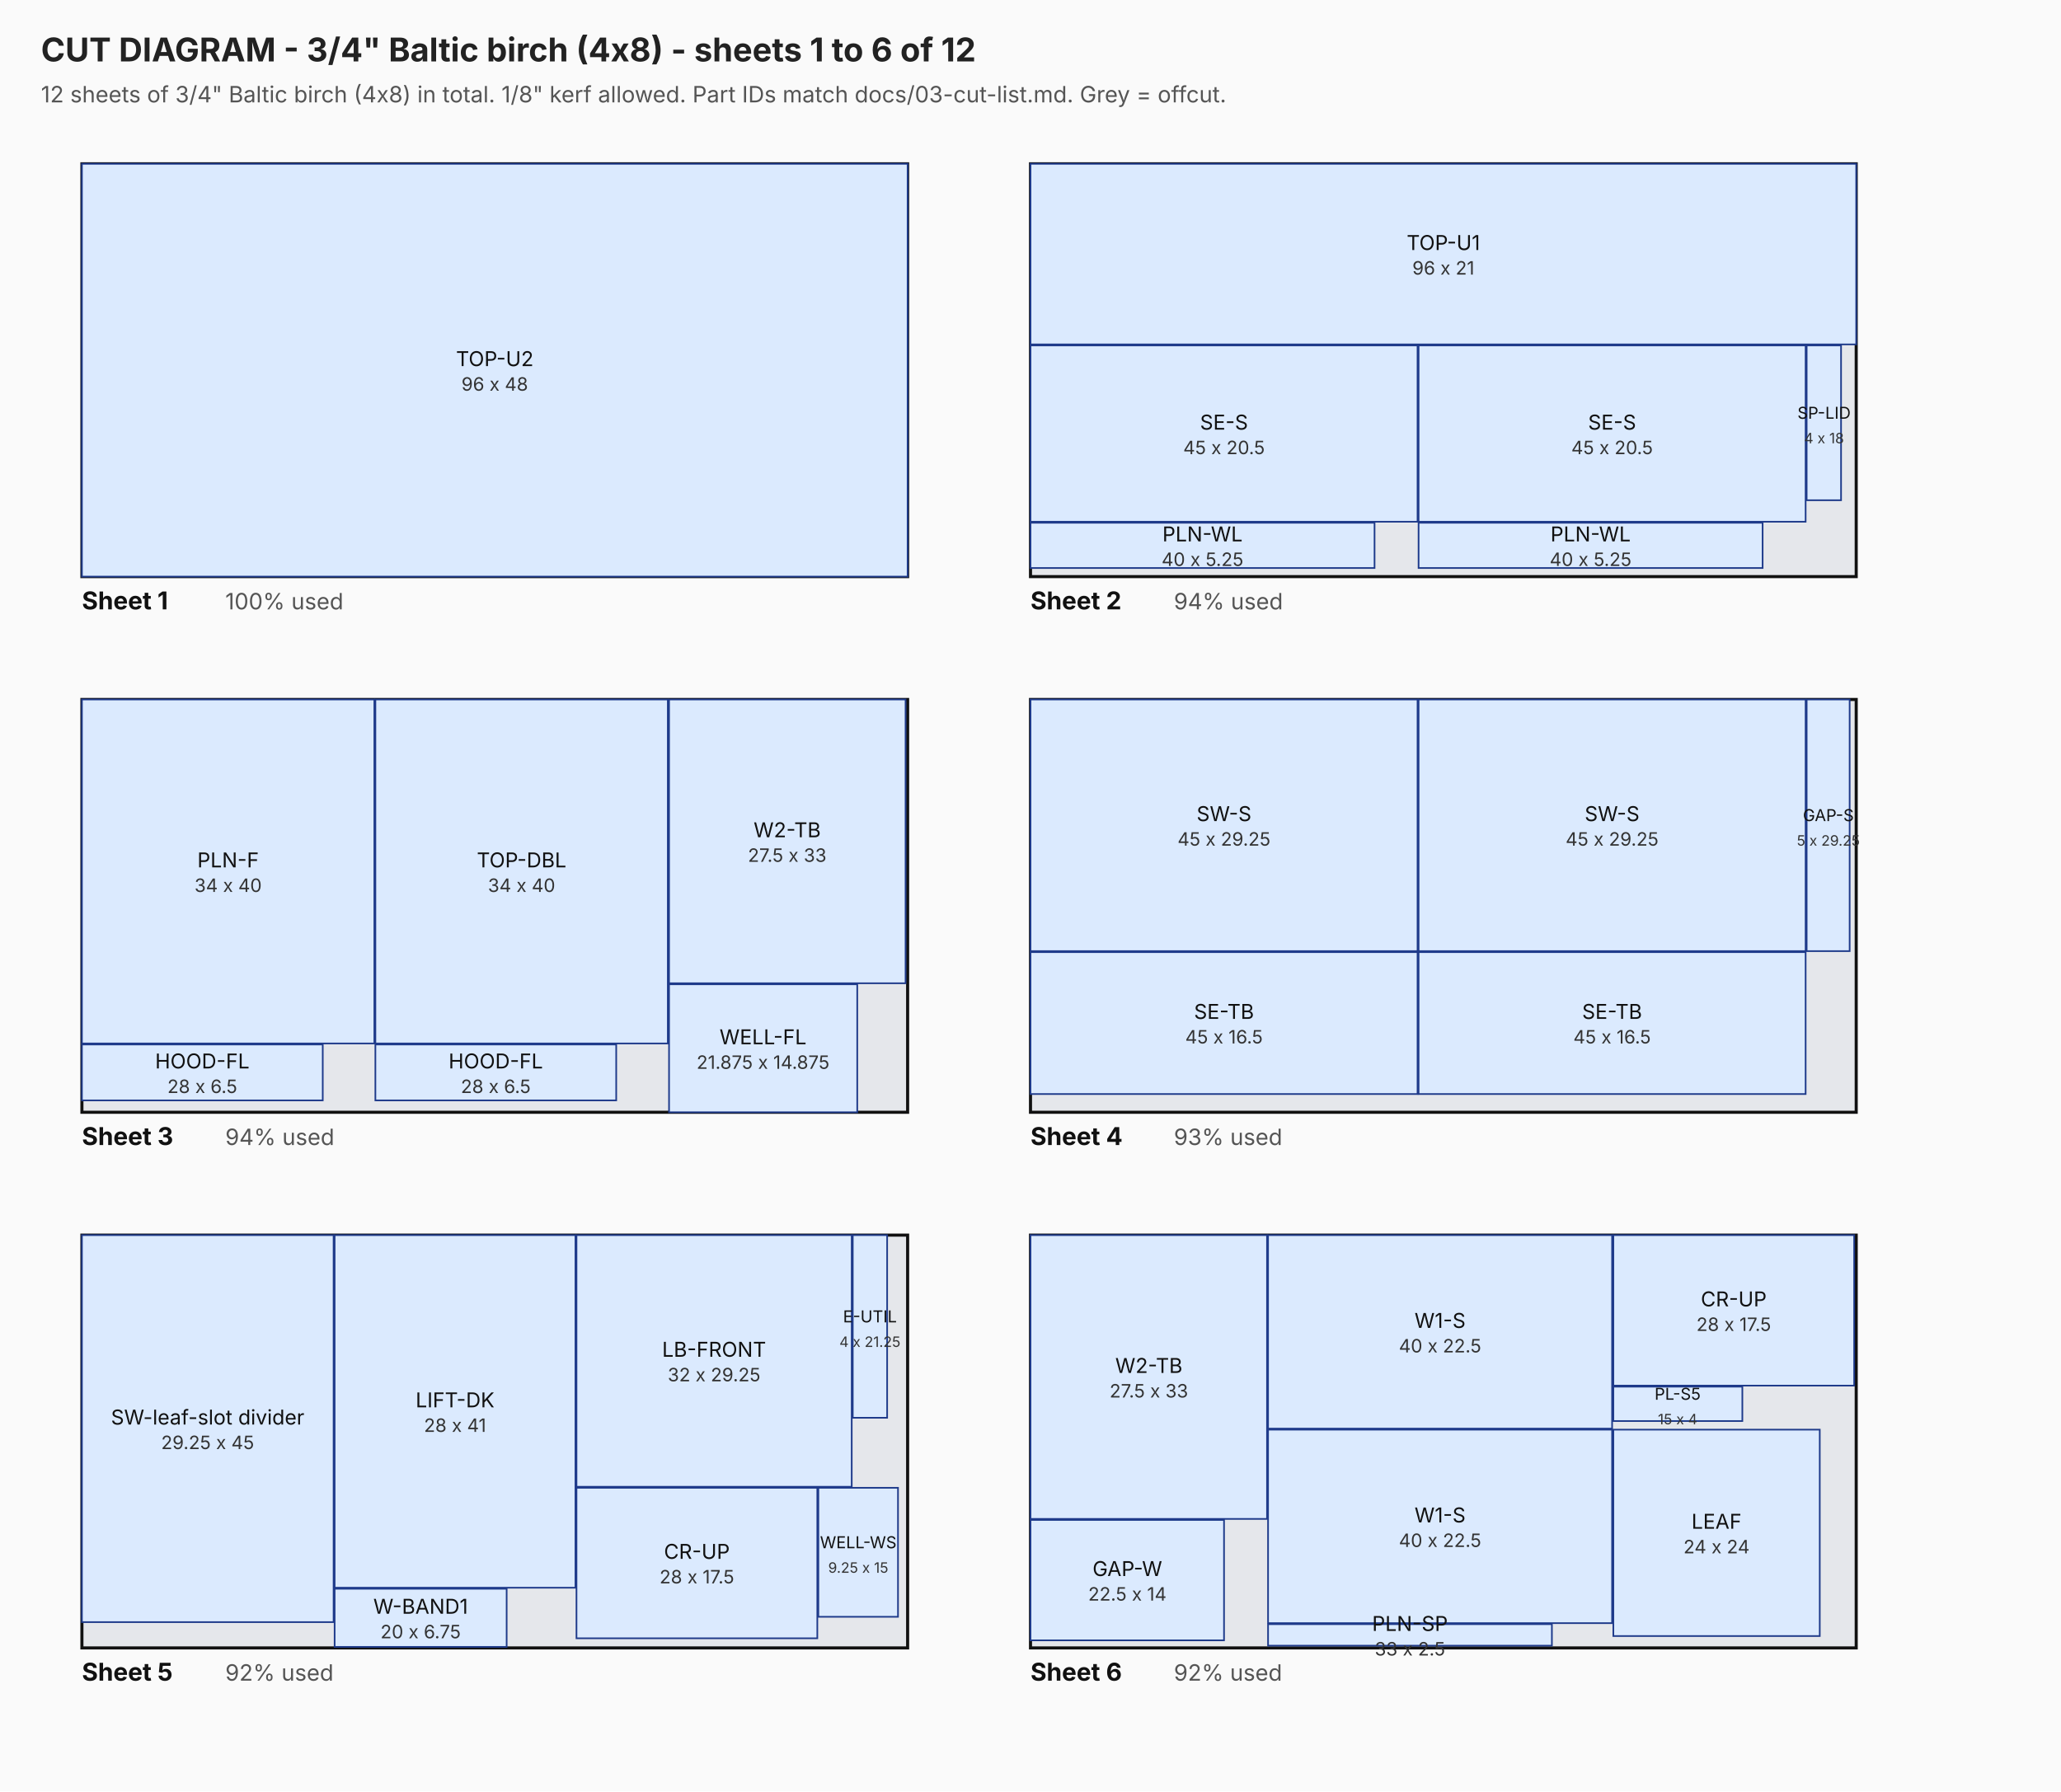
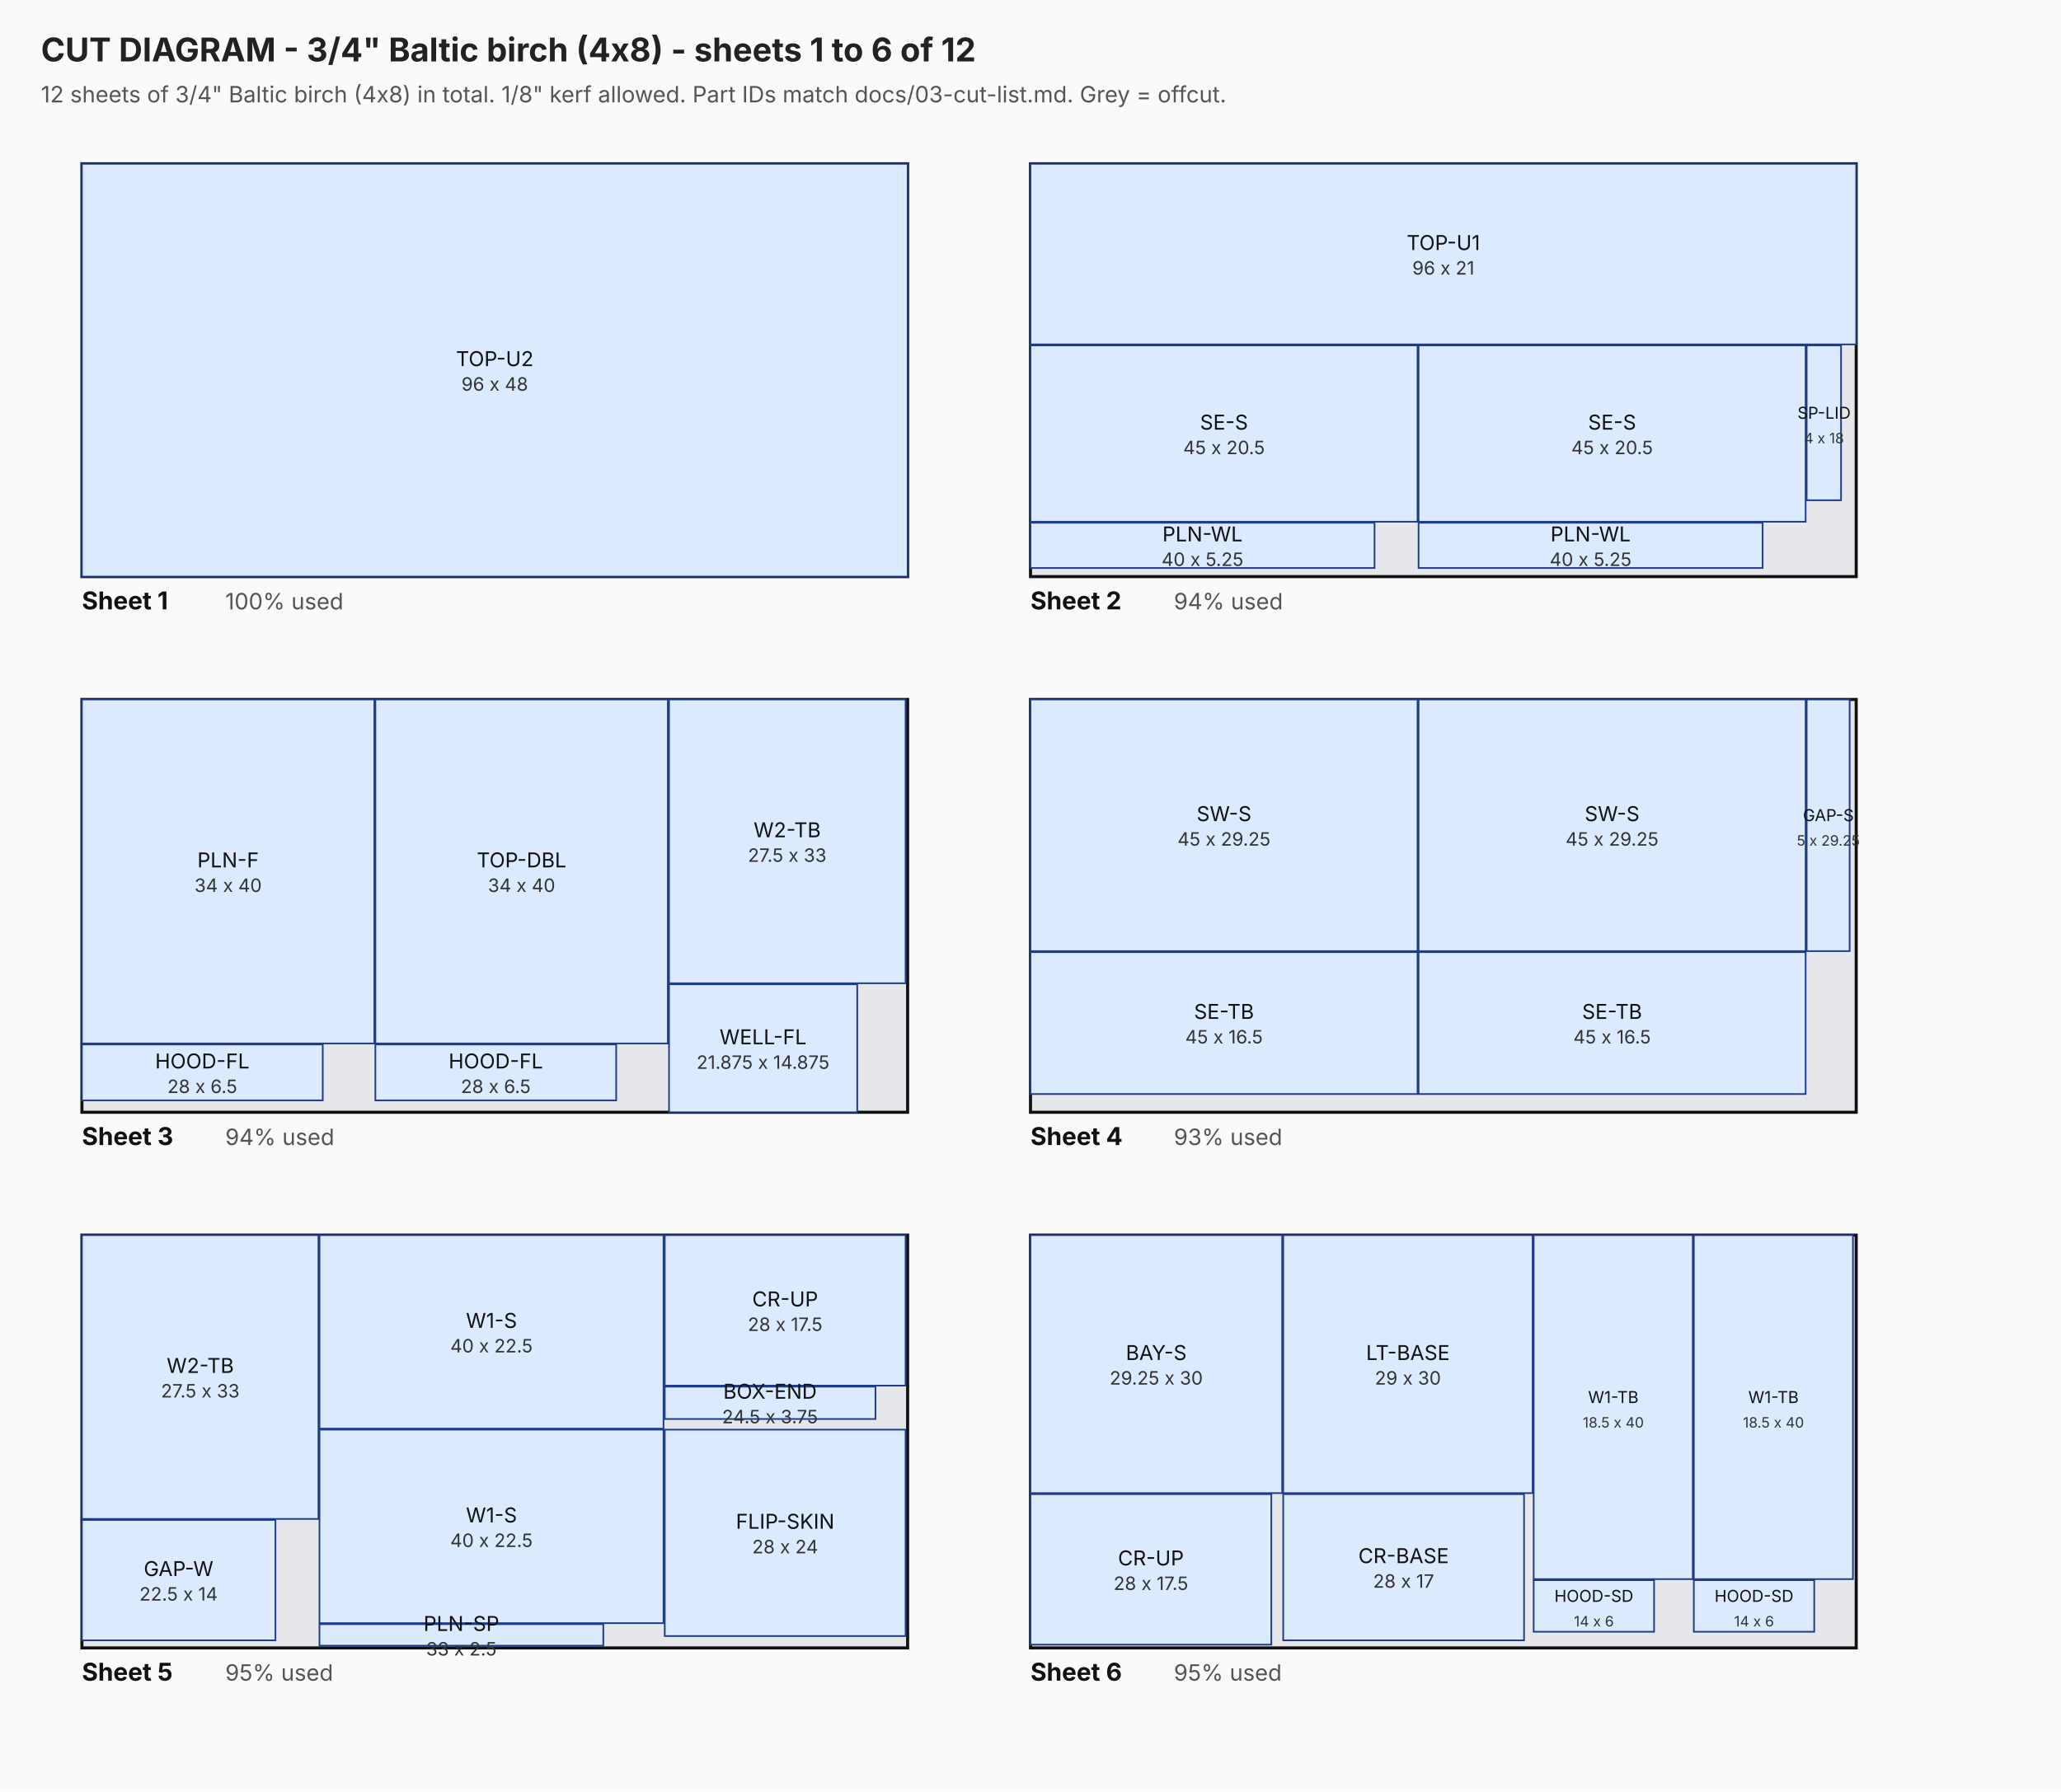
<svg xmlns="http://www.w3.org/2000/svg" viewBox="0 0 1006.4 874.8" width="1006.4" height="874.8" font-family="Inter, Helvetica, Arial, sans-serif">
  <rect width="1006.4" height="874.8" fill="#fafafa" />
  <text x="20.0" y="30.0" font-size="16" fill="#222" text-anchor="start" font-weight="bold">CUT DIAGRAM  -  3/4" Baltic birch (4x8)  -  sheets 1 to 6 of 12</text>
  <text x="20.0" y="50.0" font-size="11" fill="#555" text-anchor="start" font-weight="normal">12 sheets of 3/4" Baltic birch (4x8) in total. 1/8" kerf allowed. Part IDs match docs/03-cut-list.md. Grey = offcut.</text>
  <rect x="40.0" y="80.0" width="403.2" height="201.6" rx="0" fill="#e5e7eb" stroke="#111" stroke-width="1.5" />
  <rect x="40.0" y="80.0" width="403.2" height="201.6" rx="0" fill="#dbeafe" stroke="#1e3a8a" stroke-width="0.8" />
  <text x="241.6" y="178.8" font-size="10" fill="#111" text-anchor="middle" font-weight="normal">TOP-U2</text>
  <text x="241.6" y="190.8" font-size="9" fill="#333" text-anchor="middle" font-weight="normal">96 x 48</text>
  <text x="40.0" y="297.6" font-size="12" fill="#111" text-anchor="start" font-weight="bold">Sheet 1</text>
  <text x="110.0" y="297.6" font-size="11" fill="#555" text-anchor="start" font-weight="normal">100% used</text>
  <rect x="503.2" y="80.0" width="403.2" height="201.6" rx="0" fill="#e5e7eb" stroke="#111" stroke-width="1.5" />
  <rect x="503.2" y="80.0" width="403.2" height="88.2" rx="0" fill="#dbeafe" stroke="#1e3a8a" stroke-width="0.8" />
  <text x="704.8" y="122.1" font-size="10" fill="#111" text-anchor="middle" font-weight="normal">TOP-U1</text>
  <text x="704.8" y="134.1" font-size="9" fill="#333" text-anchor="middle" font-weight="normal">96 x 21</text>
  <rect x="503.2" y="168.7" width="189.0" height="86.1" rx="0" fill="#dbeafe" stroke="#1e3a8a" stroke-width="0.8" />
  <text x="597.7" y="209.8" font-size="10" fill="#111" text-anchor="middle" font-weight="normal">SE-S</text>
  <text x="597.7" y="221.8" font-size="9" fill="#333" text-anchor="middle" font-weight="normal">45 x 20.5</text>
  <rect x="692.7" y="168.7" width="189.0" height="86.1" rx="0" fill="#dbeafe" stroke="#1e3a8a" stroke-width="0.8" />
  <text x="787.2" y="209.8" font-size="10" fill="#111" text-anchor="middle" font-weight="normal">SE-S</text>
  <text x="787.2" y="221.8" font-size="9" fill="#333" text-anchor="middle" font-weight="normal">45 x 20.5</text>
  <rect x="503.2" y="255.3" width="168.0" height="22.1" rx="0" fill="#dbeafe" stroke="#1e3a8a" stroke-width="0.8" />
  <text x="587.2" y="264.4" font-size="10" fill="#111" text-anchor="middle" font-weight="normal">PLN-WL</text>
  <text x="587.2" y="276.4" font-size="9" fill="#333" text-anchor="middle" font-weight="normal">40 x 5.25</text>
  <rect x="692.7" y="255.3" width="168.0" height="22.1" rx="0" fill="#dbeafe" stroke="#1e3a8a" stroke-width="0.8" />
  <text x="776.7" y="264.4" font-size="10" fill="#111" text-anchor="middle" font-weight="normal">PLN-WL</text>
  <text x="776.7" y="276.4" font-size="9" fill="#333" text-anchor="middle" font-weight="normal">40 x 5.25</text>
  <rect x="882.2" y="168.7" width="16.8" height="75.6" rx="0" fill="#dbeafe" stroke="#1e3a8a" stroke-width="0.8" />
  <text x="890.7" y="204.5" font-size="8" fill="#111" text-anchor="middle" font-weight="normal">SP-LID</text>
  <text x="890.7" y="216.5" font-size="7" fill="#333" text-anchor="middle" font-weight="normal">4 x 18</text>
  <text x="503.2" y="297.6" font-size="12" fill="#111" text-anchor="start" font-weight="bold">Sheet 2</text>
  <text x="573.2" y="297.6" font-size="11" fill="#555" text-anchor="start" font-weight="normal">94% used</text>
  <rect x="40.0" y="341.6" width="403.2" height="201.6" rx="0" fill="#e5e7eb" stroke="#111" stroke-width="1.5" />
  <rect x="40.0" y="341.6" width="142.8" height="168.0" rx="0" fill="#dbeafe" stroke="#1e3a8a" stroke-width="0.8" />
  <text x="111.4" y="423.6" font-size="10" fill="#111" text-anchor="middle" font-weight="normal">PLN-F</text>
  <text x="111.4" y="435.6" font-size="9" fill="#333" text-anchor="middle" font-weight="normal">34 x 40</text>
  <rect x="183.3" y="341.6" width="142.8" height="168.0" rx="0" fill="#dbeafe" stroke="#1e3a8a" stroke-width="0.8" />
  <text x="254.7" y="423.6" font-size="10" fill="#111" text-anchor="middle" font-weight="normal">TOP-DBL</text>
  <text x="254.7" y="435.6" font-size="9" fill="#333" text-anchor="middle" font-weight="normal">34 x 40</text>
  <rect x="326.7" y="341.6" width="115.5" height="138.6" rx="0" fill="#dbeafe" stroke="#1e3a8a" stroke-width="0.8" />
  <text x="384.4" y="408.9" font-size="10" fill="#111" text-anchor="middle" font-weight="normal">W2-TB</text>
  <text x="384.4" y="420.9" font-size="9" fill="#333" text-anchor="middle" font-weight="normal">27.5 x 33</text>
  <rect x="326.7" y="480.7" width="91.9" height="62.5" rx="0" fill="#dbeafe" stroke="#1e3a8a" stroke-width="0.8" />
  <text x="372.6" y="510.0" font-size="10" fill="#111" text-anchor="middle" font-weight="normal">WELL-FL</text>
  <text x="372.6" y="522.0" font-size="9" fill="#333" text-anchor="middle" font-weight="normal">21.875 x 14.875</text>
  <rect x="40.0" y="510.1" width="117.6" height="27.3" rx="0" fill="#dbeafe" stroke="#1e3a8a" stroke-width="0.8" />
  <text x="98.8" y="521.8" font-size="10" fill="#111" text-anchor="middle" font-weight="normal">HOOD-FL</text>
  <text x="98.8" y="533.8" font-size="9" fill="#333" text-anchor="middle" font-weight="normal">28 x 6.5</text>
  <rect x="183.3" y="510.1" width="117.6" height="27.3" rx="0" fill="#dbeafe" stroke="#1e3a8a" stroke-width="0.8" />
  <text x="242.1" y="521.8" font-size="10" fill="#111" text-anchor="middle" font-weight="normal">HOOD-FL</text>
  <text x="242.1" y="533.8" font-size="9" fill="#333" text-anchor="middle" font-weight="normal">28 x 6.5</text>
  <text x="40.0" y="559.2" font-size="12" fill="#111" text-anchor="start" font-weight="bold">Sheet 3</text>
  <text x="110.0" y="559.2" font-size="11" fill="#555" text-anchor="start" font-weight="normal">94% used</text>
  <rect x="503.2" y="341.6" width="403.2" height="201.6" rx="0" fill="#e5e7eb" stroke="#111" stroke-width="1.5" />
  <rect x="503.2" y="341.6" width="189.0" height="122.9" rx="0" fill="#dbeafe" stroke="#1e3a8a" stroke-width="0.8" />
  <text x="597.7" y="401.0" font-size="10" fill="#111" text-anchor="middle" font-weight="normal">SW-S</text>
  <text x="597.7" y="413.0" font-size="9" fill="#333" text-anchor="middle" font-weight="normal">45 x 29.25</text>
  <rect x="692.7" y="341.6" width="189.0" height="122.9" rx="0" fill="#dbeafe" stroke="#1e3a8a" stroke-width="0.8" />
  <text x="787.2" y="401.0" font-size="10" fill="#111" text-anchor="middle" font-weight="normal">SW-S</text>
  <text x="787.2" y="413.0" font-size="9" fill="#333" text-anchor="middle" font-weight="normal">45 x 29.25</text>
  <rect x="503.2" y="465.0" width="189.0" height="69.3" rx="0" fill="#dbeafe" stroke="#1e3a8a" stroke-width="0.8" />
  <text x="597.7" y="497.6" font-size="10" fill="#111" text-anchor="middle" font-weight="normal">SE-TB</text>
  <text x="597.7" y="509.6" font-size="9" fill="#333" text-anchor="middle" font-weight="normal">45 x 16.5</text>
  <rect x="692.7" y="465.0" width="189.0" height="69.3" rx="0" fill="#dbeafe" stroke="#1e3a8a" stroke-width="0.8" />
  <text x="787.2" y="497.6" font-size="10" fill="#111" text-anchor="middle" font-weight="normal">SE-TB</text>
  <text x="787.2" y="509.6" font-size="9" fill="#333" text-anchor="middle" font-weight="normal">45 x 16.5</text>
  <rect x="882.2" y="341.6" width="21.0" height="122.9" rx="0" fill="#dbeafe" stroke="#1e3a8a" stroke-width="0.8" />
  <text x="892.8" y="401.0" font-size="8" fill="#111" text-anchor="middle" font-weight="normal">GAP-S</text>
  <text x="892.8" y="413.0" font-size="7" fill="#333" text-anchor="middle" font-weight="normal">5 x 29.25</text>
  <text x="503.2" y="559.2" font-size="12" fill="#111" text-anchor="start" font-weight="bold">Sheet 4</text>
  <text x="573.2" y="559.2" font-size="11" fill="#555" text-anchor="start" font-weight="normal">93% used</text>
  <rect x="40.0" y="603.2" width="403.2" height="201.6" rx="0" fill="#e5e7eb" stroke="#111" stroke-width="1.5" />
-   <rect x="40.0" y="603.2" width="122.9" height="189.0" rx="0" fill="#dbeafe" stroke="#1e3a8a" stroke-width="0.8" />
-   <text x="101.4" y="695.7" font-size="10" fill="#111" text-anchor="middle" font-weight="normal">SW-leaf-slot divider</text>
-   <text x="101.4" y="707.7" font-size="9" fill="#333" text-anchor="middle" font-weight="normal">29.25 x 45</text>
-   <rect x="163.4" y="603.2" width="117.6" height="172.2" rx="0" fill="#dbeafe" stroke="#1e3a8a" stroke-width="0.8" />
-   <text x="222.2" y="687.3" font-size="10" fill="#111" text-anchor="middle" font-weight="normal">LIFT-DK</text>
-   <text x="222.2" y="699.3" font-size="9" fill="#333" text-anchor="middle" font-weight="normal">28 x 41</text>
-   <rect x="281.5" y="603.2" width="134.4" height="122.9" rx="0" fill="#dbeafe" stroke="#1e3a8a" stroke-width="0.8" />
-   <text x="348.7" y="662.6" font-size="10" fill="#111" text-anchor="middle" font-weight="normal">LB-FRONT</text>
-   <text x="348.7" y="674.6" font-size="9" fill="#333" text-anchor="middle" font-weight="normal">32 x 29.25</text>
-   <rect x="281.5" y="726.6" width="117.6" height="73.5" rx="0" fill="#dbeafe" stroke="#1e3a8a" stroke-width="0.8" />
-   <text x="340.3" y="761.3" font-size="10" fill="#111" text-anchor="middle" font-weight="normal">CR-UP</text>
-   <text x="340.3" y="773.3" font-size="9" fill="#333" text-anchor="middle" font-weight="normal">28 x 17.5</text>
-   <rect x="399.6" y="726.6" width="38.9" height="63.0" rx="0" fill="#dbeafe" stroke="#1e3a8a" stroke-width="0.8" />
-   <text x="419.1" y="756.1" font-size="8" fill="#111" text-anchor="middle" font-weight="normal">WELL-WS</text>
-   <text x="419.1" y="768.1" font-size="7" fill="#333" text-anchor="middle" font-weight="normal">9.25 x 15</text>
-   <rect x="163.4" y="775.9" width="84.0" height="28.4" rx="0" fill="#dbeafe" stroke="#1e3a8a" stroke-width="0.8" />
-   <text x="205.4" y="788.1" font-size="10" fill="#111" text-anchor="middle" font-weight="normal">W-BAND1</text>
-   <text x="205.4" y="800.1" font-size="9" fill="#333" text-anchor="middle" font-weight="normal">20 x 6.75</text>
-   <rect x="416.4" y="603.2" width="16.8" height="89.2" rx="0" fill="#dbeafe" stroke="#1e3a8a" stroke-width="0.8" />
-   <text x="424.8" y="645.8" font-size="8" fill="#111" text-anchor="middle" font-weight="normal">E-UTIL</text>
-   <text x="424.8" y="657.8" font-size="7" fill="#333" text-anchor="middle" font-weight="normal">4 x 21.25</text>
+   <rect x="40.0" y="603.2" width="115.5" height="138.6" rx="0" fill="#dbeafe" stroke="#1e3a8a" stroke-width="0.8" />
+   <text x="97.8" y="670.5" font-size="10" fill="#111" text-anchor="middle" font-weight="normal">W2-TB</text>
+   <text x="97.8" y="682.5" font-size="9" fill="#333" text-anchor="middle" font-weight="normal">27.5 x 33</text>
+   <rect x="156.0" y="603.2" width="168.0" height="94.5" rx="0" fill="#dbeafe" stroke="#1e3a8a" stroke-width="0.8" />
+   <text x="240.0" y="648.5" font-size="10" fill="#111" text-anchor="middle" font-weight="normal">W1-S</text>
+   <text x="240.0" y="660.5" font-size="9" fill="#333" text-anchor="middle" font-weight="normal">40 x 22.5</text>
+   <rect x="156.0" y="698.2" width="168.0" height="94.5" rx="0" fill="#dbeafe" stroke="#1e3a8a" stroke-width="0.8" />
+   <text x="240.0" y="743.5" font-size="10" fill="#111" text-anchor="middle" font-weight="normal">W1-S</text>
+   <text x="240.0" y="755.5" font-size="9" fill="#333" text-anchor="middle" font-weight="normal">40 x 22.5</text>
+   <rect x="324.6" y="698.2" width="117.6" height="100.8" rx="0" fill="#dbeafe" stroke="#1e3a8a" stroke-width="0.8" />
+   <text x="383.4" y="746.6" font-size="10" fill="#111" text-anchor="middle" font-weight="normal">FLIP-SKIN</text>
+   <text x="383.4" y="758.6" font-size="9" fill="#333" text-anchor="middle" font-weight="normal">28 x 24</text>
+   <rect x="324.6" y="603.2" width="117.6" height="73.5" rx="0" fill="#dbeafe" stroke="#1e3a8a" stroke-width="0.8" />
+   <text x="383.4" y="638.0" font-size="10" fill="#111" text-anchor="middle" font-weight="normal">CR-UP</text>
+   <text x="383.4" y="650.0" font-size="9" fill="#333" text-anchor="middle" font-weight="normal">28 x 17.5</text>
+   <rect x="40.0" y="742.3" width="94.5" height="58.8" rx="0" fill="#dbeafe" stroke="#1e3a8a" stroke-width="0.8" />
+   <text x="87.2" y="769.7" font-size="10" fill="#111" text-anchor="middle" font-weight="normal">GAP-W</text>
+   <text x="87.2" y="781.7" font-size="9" fill="#333" text-anchor="middle" font-weight="normal">22.5 x 14</text>
+   <rect x="324.6" y="677.2" width="102.9" height="15.8" rx="0" fill="#dbeafe" stroke="#1e3a8a" stroke-width="0.8" />
+   <text x="376.0" y="683.1" font-size="10" fill="#111" text-anchor="middle" font-weight="normal">BOX-END</text>
+   <text x="376.0" y="695.1" font-size="9" fill="#333" text-anchor="middle" font-weight="normal">24.5 x 3.75</text>
+   <rect x="156.0" y="793.2" width="138.6" height="10.5" rx="0" fill="#dbeafe" stroke="#1e3a8a" stroke-width="0.8" />
+   <text x="225.3" y="796.5" font-size="10" fill="#111" text-anchor="middle" font-weight="normal">PLN-SP</text>
+   <text x="225.3" y="808.5" font-size="9" fill="#333" text-anchor="middle" font-weight="normal">33 x 2.5</text>
  <text x="40.0" y="820.8" font-size="12" fill="#111" text-anchor="start" font-weight="bold">Sheet 5</text>
-   <text x="110.0" y="820.8" font-size="11" fill="#555" text-anchor="start" font-weight="normal">92% used</text>
+   <text x="110.0" y="820.8" font-size="11" fill="#555" text-anchor="start" font-weight="normal">95% used</text>
  <rect x="503.2" y="603.2" width="403.2" height="201.6" rx="0" fill="#e5e7eb" stroke="#111" stroke-width="1.5" />
-   <rect x="503.2" y="603.2" width="115.5" height="138.6" rx="0" fill="#dbeafe" stroke="#1e3a8a" stroke-width="0.8" />
-   <text x="561.0" y="670.5" font-size="10" fill="#111" text-anchor="middle" font-weight="normal">W2-TB</text>
-   <text x="561.0" y="682.5" font-size="9" fill="#333" text-anchor="middle" font-weight="normal">27.5 x 33</text>
-   <rect x="619.2" y="603.2" width="168.0" height="94.5" rx="0" fill="#dbeafe" stroke="#1e3a8a" stroke-width="0.8" />
-   <text x="703.2" y="648.5" font-size="10" fill="#111" text-anchor="middle" font-weight="normal">W1-S</text>
-   <text x="703.2" y="660.5" font-size="9" fill="#333" text-anchor="middle" font-weight="normal">40 x 22.5</text>
-   <rect x="619.2" y="698.2" width="168.0" height="94.5" rx="0" fill="#dbeafe" stroke="#1e3a8a" stroke-width="0.8" />
-   <text x="703.2" y="743.5" font-size="10" fill="#111" text-anchor="middle" font-weight="normal">W1-S</text>
-   <text x="703.2" y="755.5" font-size="9" fill="#333" text-anchor="middle" font-weight="normal">40 x 22.5</text>
-   <rect x="787.8" y="698.2" width="100.8" height="100.8" rx="0" fill="#dbeafe" stroke="#1e3a8a" stroke-width="0.8" />
-   <text x="838.2" y="746.6" font-size="10" fill="#111" text-anchor="middle" font-weight="normal">LEAF</text>
-   <text x="838.2" y="758.6" font-size="9" fill="#333" text-anchor="middle" font-weight="normal">24 x 24</text>
-   <rect x="787.8" y="603.2" width="117.6" height="73.5" rx="0" fill="#dbeafe" stroke="#1e3a8a" stroke-width="0.8" />
-   <text x="846.6" y="638.0" font-size="10" fill="#111" text-anchor="middle" font-weight="normal">CR-UP</text>
-   <text x="846.6" y="650.0" font-size="9" fill="#333" text-anchor="middle" font-weight="normal">28 x 17.5</text>
-   <rect x="503.2" y="742.3" width="94.5" height="58.8" rx="0" fill="#dbeafe" stroke="#1e3a8a" stroke-width="0.8" />
-   <text x="550.5" y="769.7" font-size="10" fill="#111" text-anchor="middle" font-weight="normal">GAP-W</text>
-   <text x="550.5" y="781.7" font-size="9" fill="#333" text-anchor="middle" font-weight="normal">22.5 x 14</text>
-   <rect x="619.2" y="793.2" width="138.6" height="10.5" rx="0" fill="#dbeafe" stroke="#1e3a8a" stroke-width="0.8" />
-   <text x="688.5" y="796.5" font-size="10" fill="#111" text-anchor="middle" font-weight="normal">PLN-SP</text>
-   <text x="688.5" y="808.5" font-size="9" fill="#333" text-anchor="middle" font-weight="normal">33 x 2.5</text>
-   <rect x="787.8" y="677.2" width="63.0" height="16.8" rx="0" fill="#dbeafe" stroke="#1e3a8a" stroke-width="0.8" />
-   <text x="819.2" y="683.6" font-size="8" fill="#111" text-anchor="middle" font-weight="normal">PL-S5</text>
-   <text x="819.2" y="695.6" font-size="7" fill="#333" text-anchor="middle" font-weight="normal">15 x 4</text>
+   <rect x="503.2" y="603.2" width="122.9" height="126.0" rx="0" fill="#dbeafe" stroke="#1e3a8a" stroke-width="0.8" />
+   <text x="564.6" y="664.2" font-size="10" fill="#111" text-anchor="middle" font-weight="normal">BAY-S</text>
+   <text x="564.6" y="676.2" font-size="9" fill="#333" text-anchor="middle" font-weight="normal">29.25 x 30</text>
+   <rect x="626.6" y="603.2" width="121.8" height="126.0" rx="0" fill="#dbeafe" stroke="#1e3a8a" stroke-width="0.8" />
+   <text x="687.5" y="664.2" font-size="10" fill="#111" text-anchor="middle" font-weight="normal">LT-BASE</text>
+   <text x="687.5" y="676.2" font-size="9" fill="#333" text-anchor="middle" font-weight="normal">29 x 30</text>
+   <rect x="748.9" y="603.2" width="77.7" height="168.0" rx="0" fill="#dbeafe" stroke="#1e3a8a" stroke-width="0.8" />
+   <text x="787.8" y="685.2" font-size="8" fill="#111" text-anchor="middle" font-weight="normal">W1-TB</text>
+   <text x="787.8" y="697.2" font-size="7" fill="#333" text-anchor="middle" font-weight="normal">18.5 x 40</text>
+   <rect x="827.1" y="603.2" width="77.7" height="168.0" rx="0" fill="#dbeafe" stroke="#1e3a8a" stroke-width="0.8" />
+   <text x="866.0" y="685.2" font-size="8" fill="#111" text-anchor="middle" font-weight="normal">W1-TB</text>
+   <text x="866.0" y="697.2" font-size="7" fill="#333" text-anchor="middle" font-weight="normal">18.5 x 40</text>
+   <rect x="503.2" y="729.7" width="117.6" height="73.5" rx="0" fill="#dbeafe" stroke="#1e3a8a" stroke-width="0.8" />
+   <text x="562.0" y="764.5" font-size="10" fill="#111" text-anchor="middle" font-weight="normal">CR-UP</text>
+   <text x="562.0" y="776.5" font-size="9" fill="#333" text-anchor="middle" font-weight="normal">28 x 17.5</text>
+   <rect x="626.6" y="729.7" width="117.6" height="71.4" rx="0" fill="#dbeafe" stroke="#1e3a8a" stroke-width="0.8" />
+   <text x="685.4" y="763.4" font-size="10" fill="#111" text-anchor="middle" font-weight="normal">CR-BASE</text>
+   <text x="685.4" y="775.4" font-size="9" fill="#333" text-anchor="middle" font-weight="normal">28 x 17</text>
+   <rect x="748.9" y="771.7" width="58.8" height="25.2" rx="0" fill="#dbeafe" stroke="#1e3a8a" stroke-width="0.8" />
+   <text x="778.3" y="782.3" font-size="8" fill="#111" text-anchor="middle" font-weight="normal">HOOD-SD</text>
+   <text x="778.3" y="794.3" font-size="7" fill="#333" text-anchor="middle" font-weight="normal">14 x 6</text>
+   <rect x="827.1" y="771.7" width="58.8" height="25.2" rx="0" fill="#dbeafe" stroke="#1e3a8a" stroke-width="0.8" />
+   <text x="856.5" y="782.3" font-size="8" fill="#111" text-anchor="middle" font-weight="normal">HOOD-SD</text>
+   <text x="856.5" y="794.3" font-size="7" fill="#333" text-anchor="middle" font-weight="normal">14 x 6</text>
  <text x="503.2" y="820.8" font-size="12" fill="#111" text-anchor="start" font-weight="bold">Sheet 6</text>
-   <text x="573.2" y="820.8" font-size="11" fill="#555" text-anchor="start" font-weight="normal">92% used</text>
+   <text x="573.2" y="820.8" font-size="11" fill="#555" text-anchor="start" font-weight="normal">95% used</text>
</svg>
